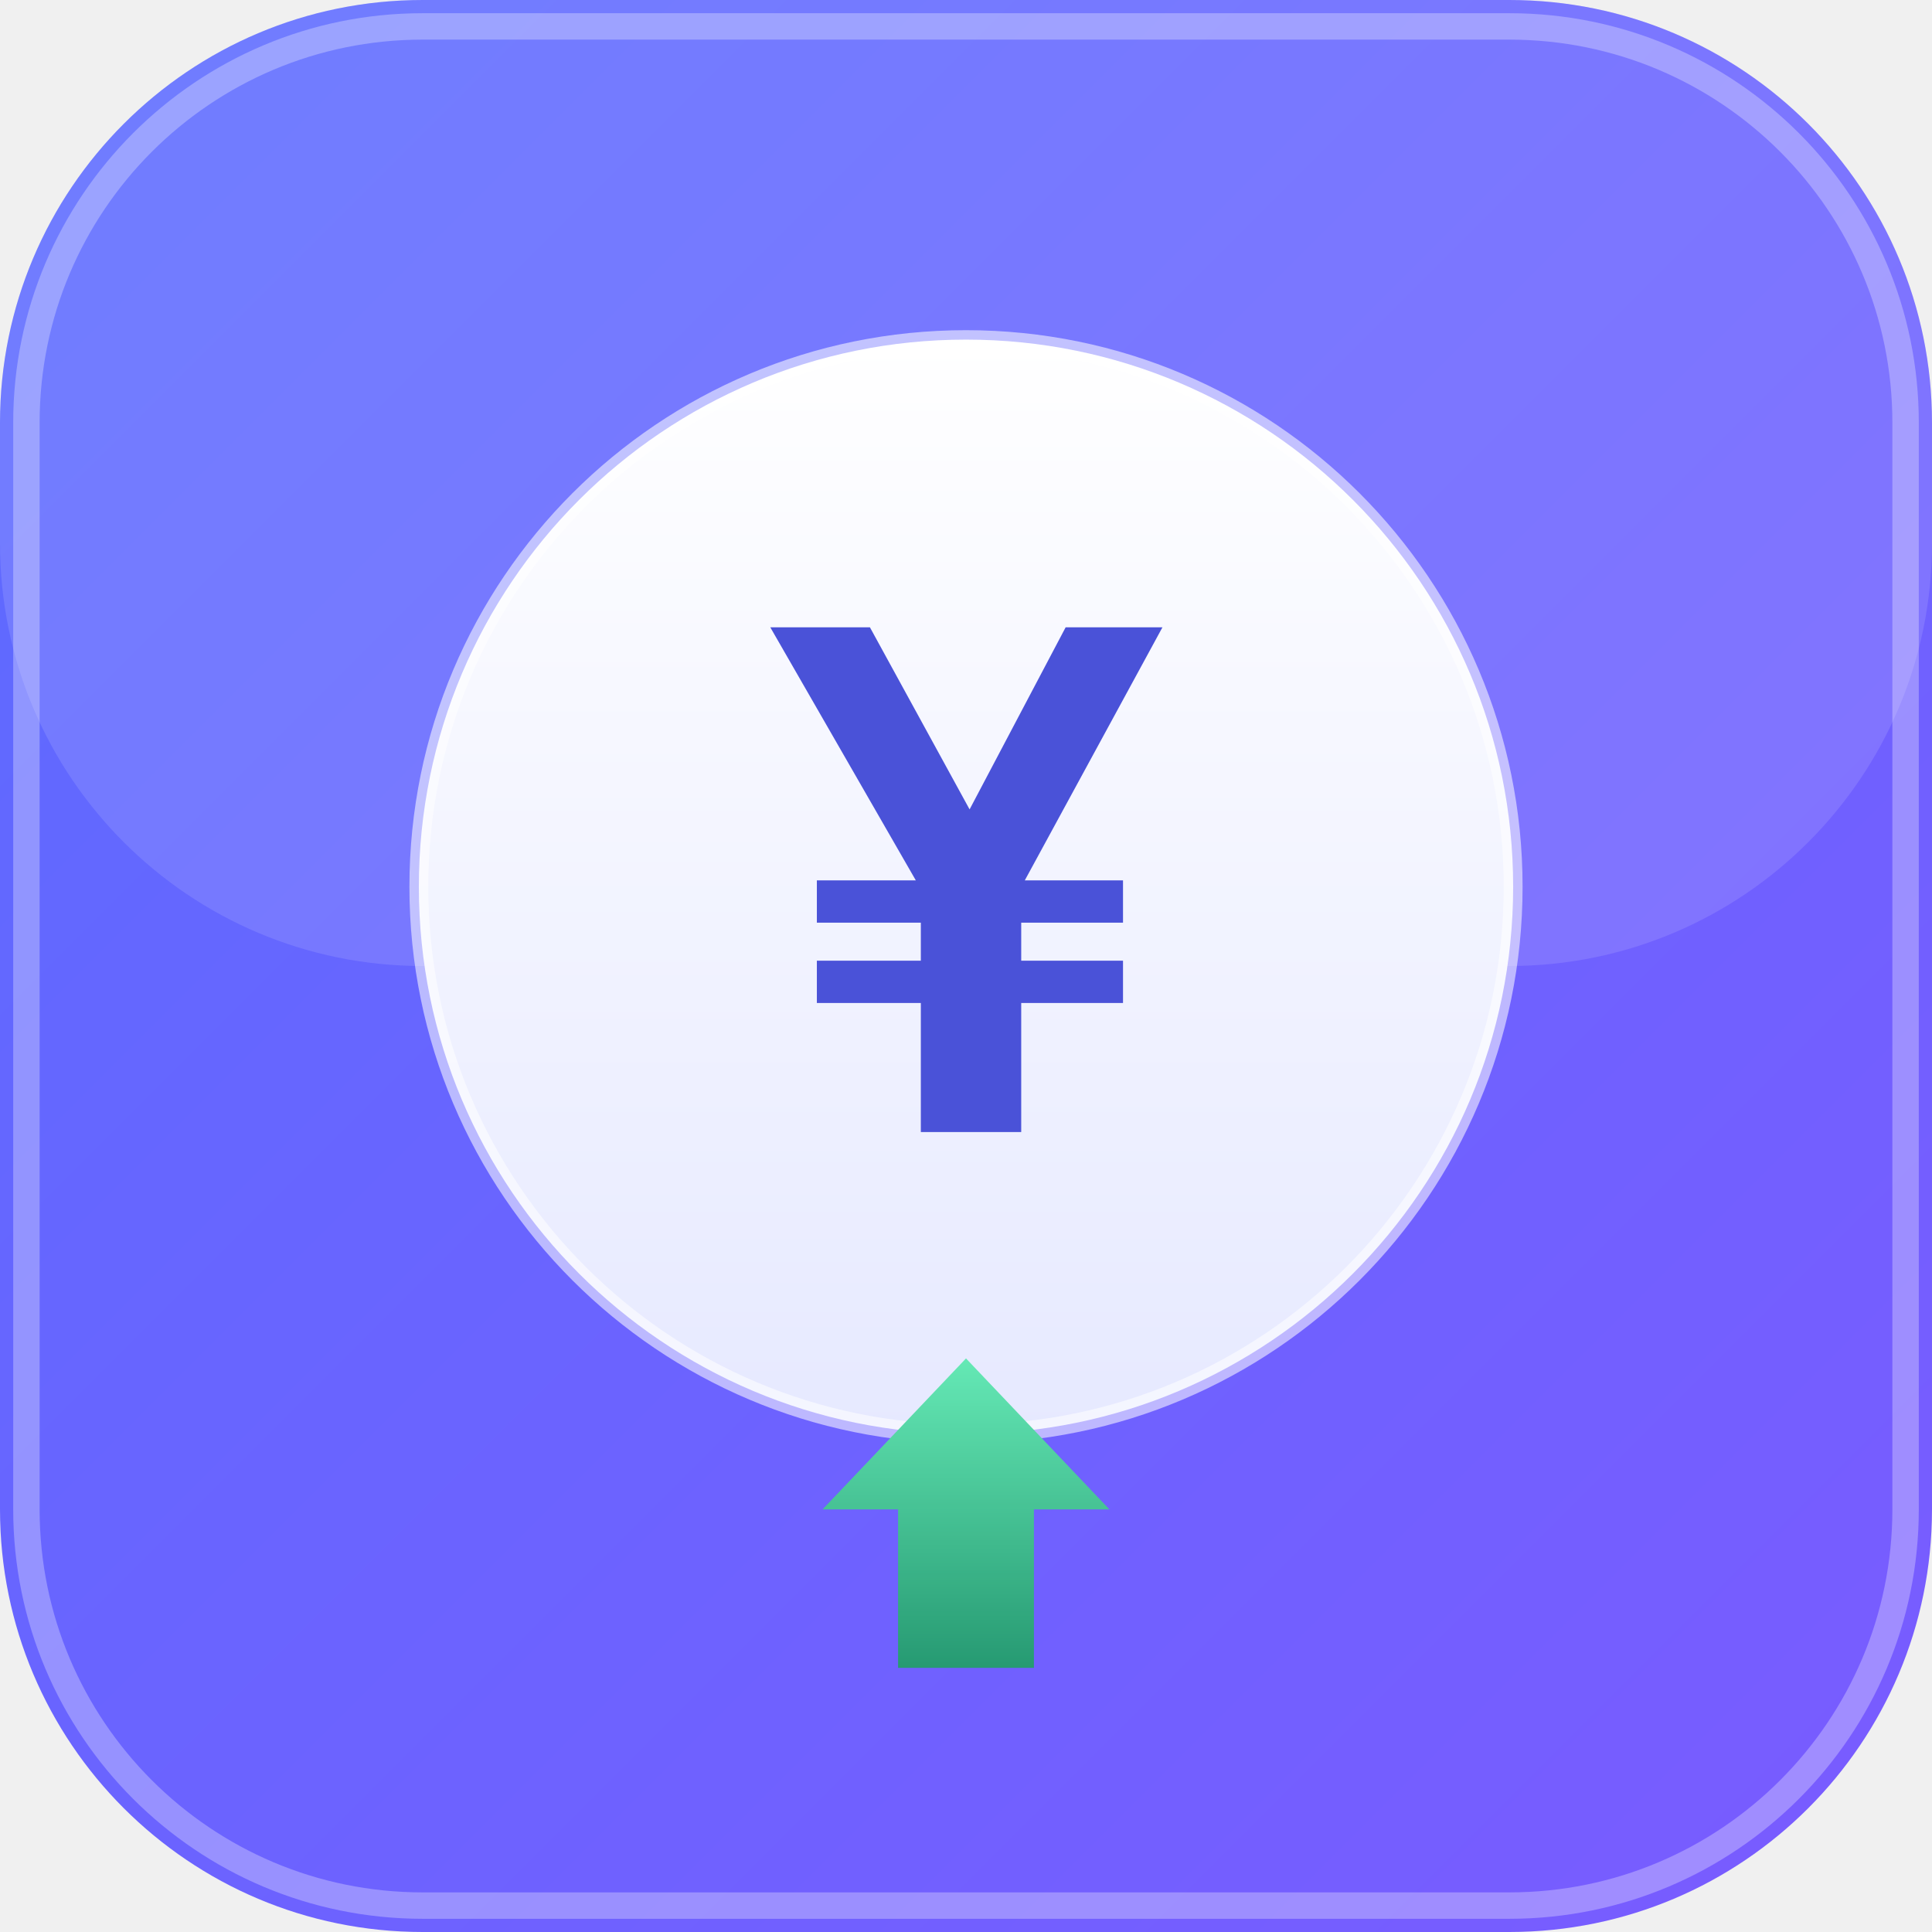
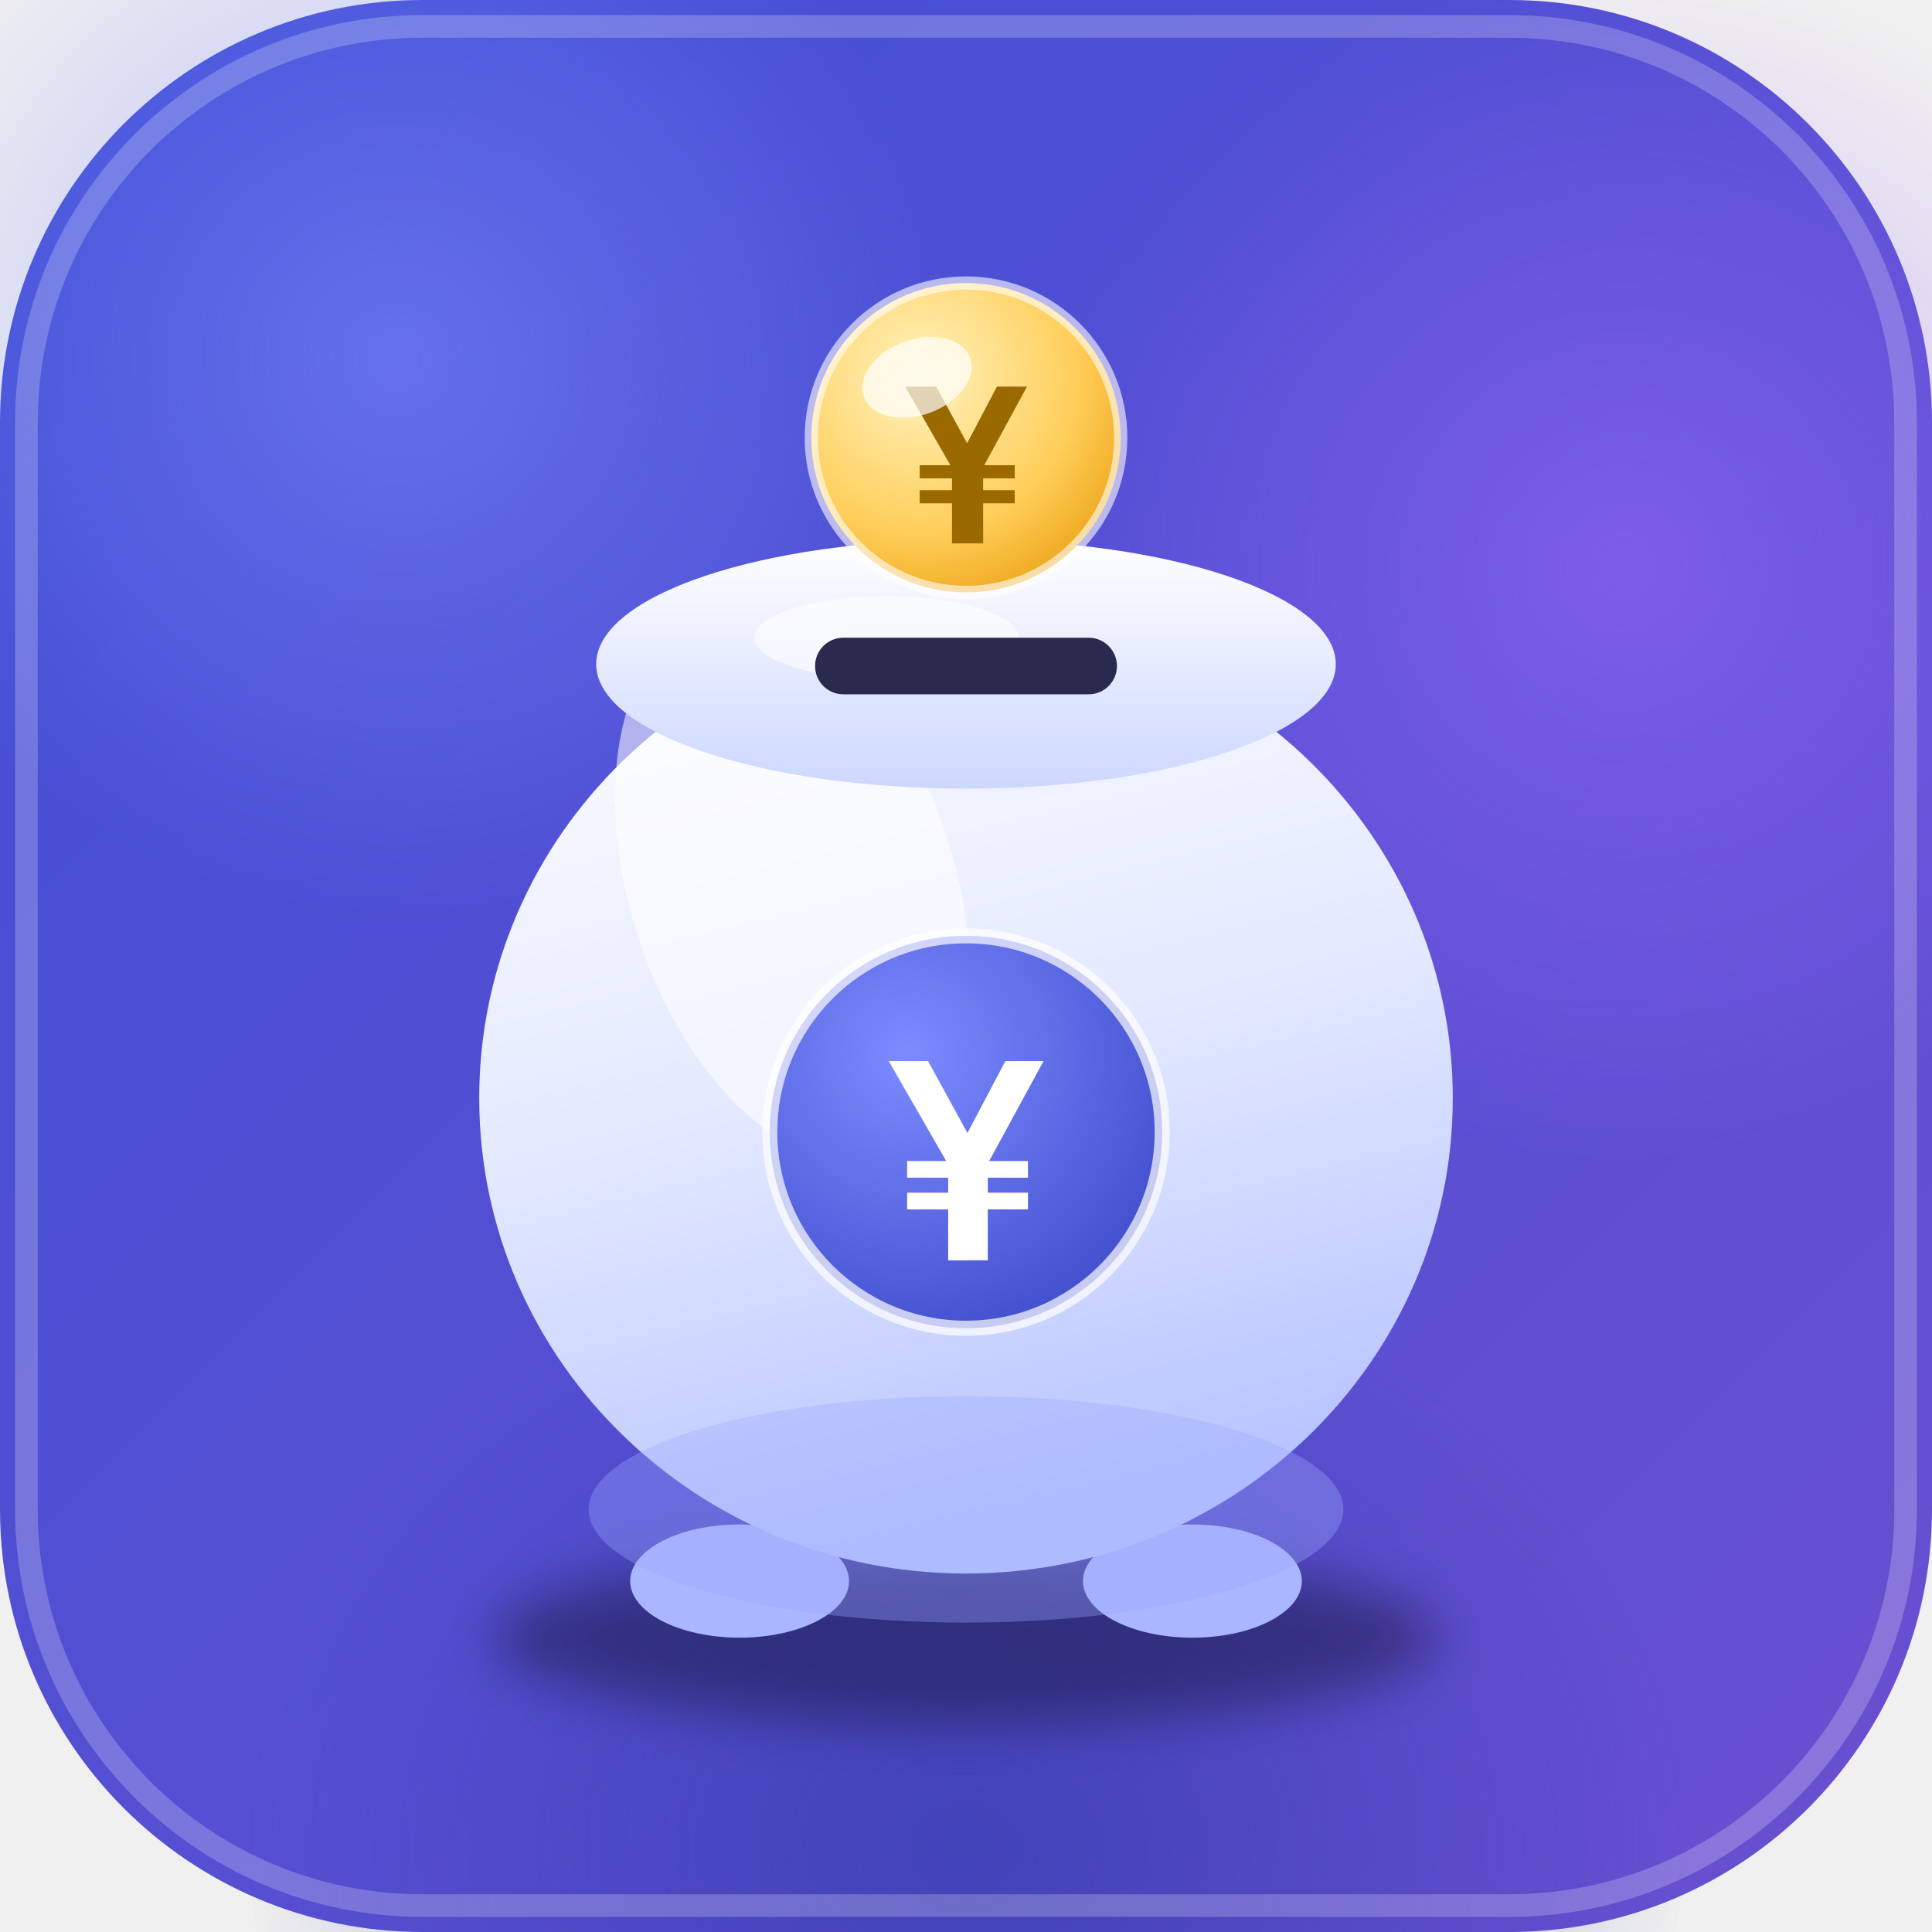
<svg xmlns="http://www.w3.org/2000/svg" width="1024" height="1024" viewBox="0 0 1024 1024">
  <defs>
    <linearGradient id="bg" x1="0" y1="0" x2="1" y2="1">
-       <stop offset="0" stop-color="#5b6cff" />
-       <stop offset="1" stop-color="#7a5bff" />
+       <stop offset="0" stop-color="#3f4fd6" />
+       <stop offset="1" stop-color="#6a4fd0" />
    </linearGradient>
-     <linearGradient id="coin" x1="0" y1="0" x2="0" y2="1">
+     <radialGradient id="glowA" cx="0.5" cy="0.5" r="0.5">
+       <stop offset="0" stop-color="#7d8bff" stop-opacity="0.55" />
+       <stop offset="1" stop-color="#7d8bff" stop-opacity="0" />
+     </radialGradient>
+     <radialGradient id="glowB" cx="0.5" cy="0.5" r="0.5">
+       <stop offset="0" stop-color="#a26bff" stop-opacity="0.50" />
+       <stop offset="1" stop-color="#a26bff" stop-opacity="0" />
+     </radialGradient>
+     <radialGradient id="glowC" cx="0.5" cy="0.5" r="0.5">
+       <stop offset="0" stop-color="#2f3aa8" stop-opacity="0.6" />
+       <stop offset="1" stop-color="#2f3aa8" stop-opacity="0" />
+     </radialGradient>
+     <linearGradient id="jar" x1="0" y1="0" x2="0.25" y2="1">
      <stop offset="0" stop-color="#ffffff" />
-       <stop offset="1" stop-color="#e6e9ff" />
+       <stop offset="0.55" stop-color="#e3e9ff" />
+       <stop offset="1" stop-color="#b9c5ff" />
    </linearGradient>
-     <linearGradient id="arrow" x1="0" y1="0" x2="0" y2="1">
-       <stop offset="0" stop-color="#54e6ad" />
-       <stop offset="1" stop-color="#0f8f63" />
+     <linearGradient id="lid" x1="0" y1="0" x2="0" y2="1">
+       <stop offset="0" stop-color="#ffffff" />
+       <stop offset="1" stop-color="#cdd7ff" />
    </linearGradient>
+     <radialGradient id="badge" cx="0.35" cy="0.3" r="0.85">
+       <stop offset="0" stop-color="#7d8bff" />
+       <stop offset="1" stop-color="#3a48c8" />
+     </radialGradient>
+     <radialGradient id="coin" cx="0.35" cy="0.3" r="0.85">
+       <stop offset="0" stop-color="#fff3c0" />
+       <stop offset="0.6" stop-color="#ffce5a" />
+       <stop offset="1" stop-color="#e89a08" />
+     </radialGradient>
+     <filter id="soft" x="-40%" y="-40%" width="180%" height="180%">
+       <feGaussianBlur stdDeviation="14" />
+     </filter>
  </defs>
  <rect x="0" y="0" width="1024" height="1024" rx="224" fill="url(#bg)" />
-   <rect x="0" y="0" width="1024" height="512" rx="224" fill="#ffffff" opacity="0.12" />
-   <rect x="14" y="14" width="996" height="996" rx="210" fill="none" stroke="#ffffff" stroke-opacity="0.30" stroke-width="14" />
-   <circle cx="512" cy="470" r="290" fill="url(#coin)" />
-   <circle cx="512" cy="470" r="290" fill="none" stroke="#ffffff" stroke-opacity="0.55" stroke-width="10" />
-   <text x="512" y="600" font-family="PingFang SC, Microsoft YaHei, Helvetica, Arial, sans-serif" font-size="380" font-weight="800" fill="#4a52d8" text-anchor="middle">¥</text>
-   <path d="M512 720 L588 800 L548 800 L548 884 L476 884 L476 800 L436 800 Z" fill="url(#arrow)" />
-   <path d="M512 720 L588 800 L548 800 L548 884 L476 884 L476 800 L436 800 Z" fill="#ffffff" opacity="0.10" />
+   <ellipse cx="210" cy="190" rx="300" ry="300" fill="url(#glowA)" />
+   <ellipse cx="860" cy="300" rx="320" ry="320" fill="url(#glowB)" />
+   <ellipse cx="512" cy="980" rx="380" ry="320" fill="url(#glowC)" />
+   <rect x="14" y="14" width="996" height="996" rx="210" fill="none" stroke="#ffffff" stroke-opacity="0.22" stroke-width="12" />
+   <ellipse cx="512" cy="868" rx="250" ry="46" fill="#000000" opacity="0.35" filter="url(#soft)" />
+   <ellipse cx="392" cy="838" rx="58" ry="30" fill="#aab6ff" />
+   <ellipse cx="632" cy="838" rx="58" ry="30" fill="#aab6ff" />
+   <ellipse cx="512" cy="582" rx="258" ry="252" fill="url(#jar)" />
+   <ellipse cx="420" cy="470" rx="86" ry="150" fill="#ffffff" opacity="0.55" transform="rotate(-18 420 470)" />
+   <ellipse cx="512" cy="800" rx="200" ry="60" fill="#9aa8ff" opacity="0.35" />
+   <ellipse cx="512" cy="352" rx="196" ry="66" fill="url(#lid)" />
+   <ellipse cx="470" cy="338" rx="70" ry="22" fill="#ffffff" opacity="0.6" />
+   <rect x="432" y="338" width="160" height="30" rx="15" fill="#2a2a4e" />
+   <circle cx="512" cy="600" r="104" fill="url(#badge)" />
+   <circle cx="512" cy="600" r="104" fill="none" stroke="#ffffff" stroke-opacity="0.7" stroke-width="8" />
+   <text x="512" y="668" font-family="PingFang SC, Microsoft YaHei, Helvetica, Arial, sans-serif" font-size="150" font-weight="800" fill="#ffffff" text-anchor="middle">¥</text>
+   <circle cx="512" cy="232" r="82" fill="url(#coin)" />
+   <circle cx="512" cy="232" r="82" fill="none" stroke="#ffffff" stroke-opacity="0.6" stroke-width="7" />
+   <text x="512" y="288" font-family="PingFang SC, Microsoft YaHei, Helvetica, Arial, sans-serif" font-size="118" font-weight="800" fill="#9a6a00" text-anchor="middle">¥</text>
+   <ellipse cx="486" cy="200" rx="30" ry="20" fill="#ffffff" opacity="0.7" transform="rotate(-20 486 200)" />
</svg>
